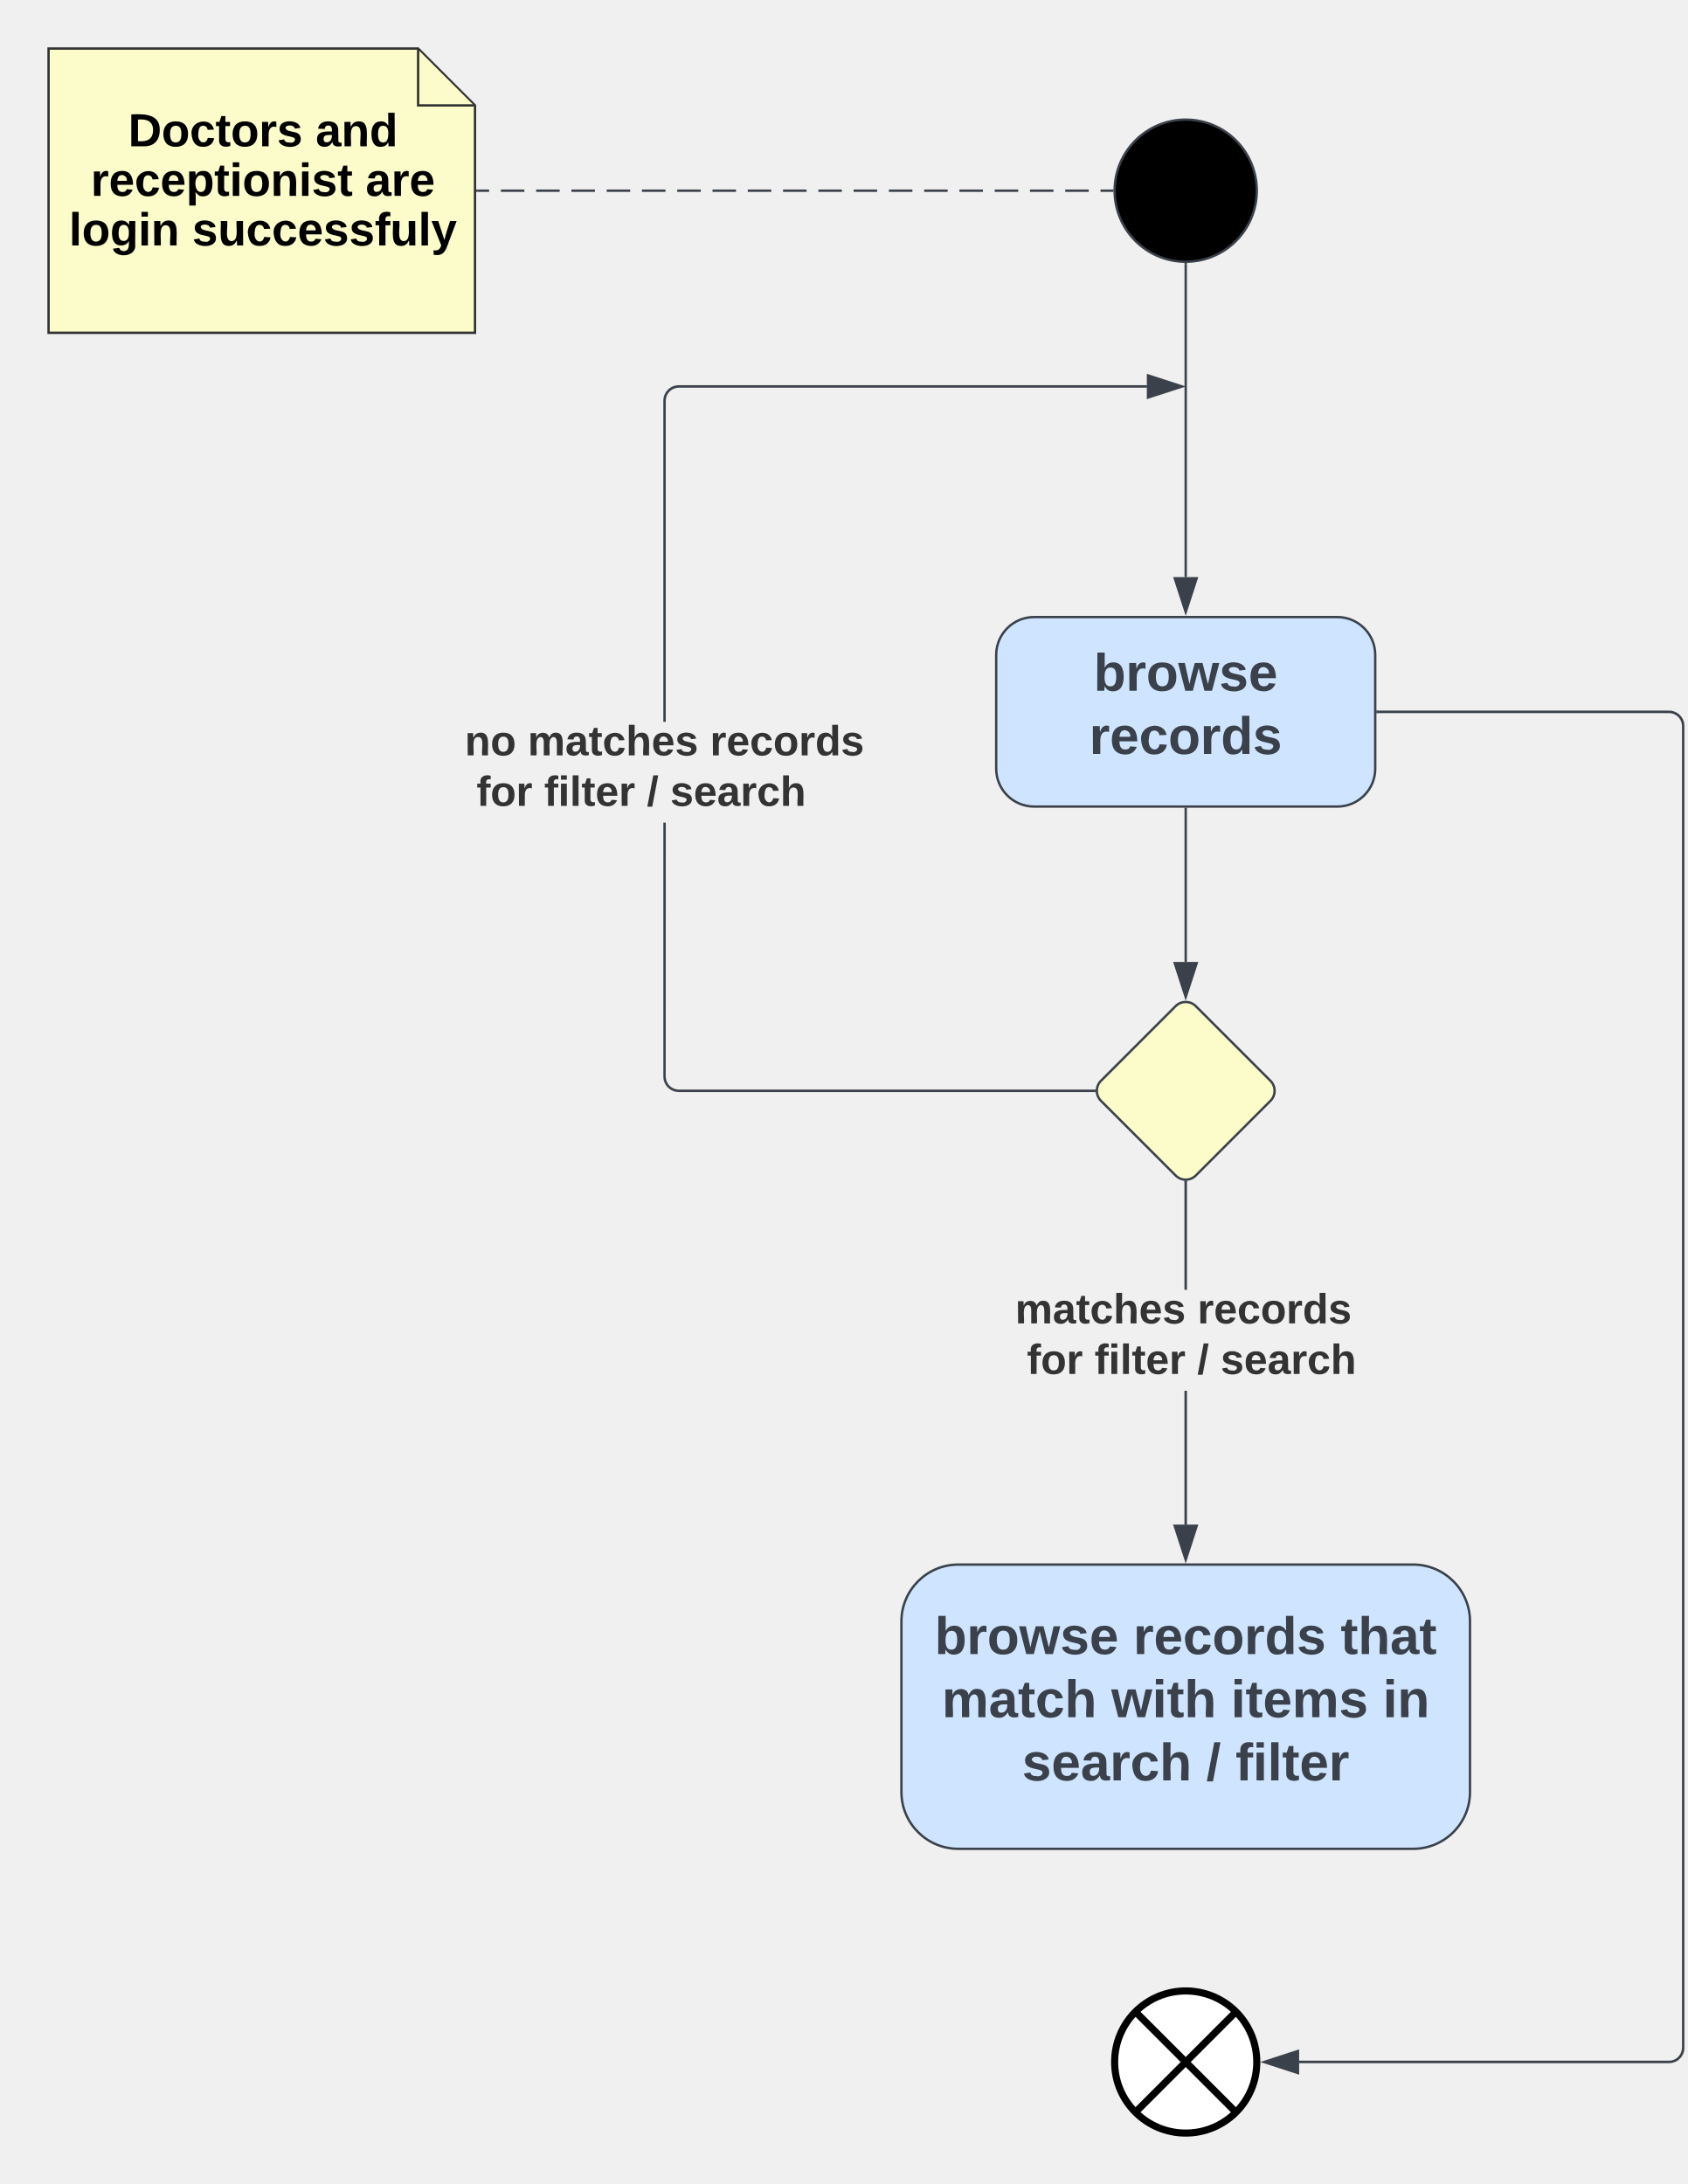
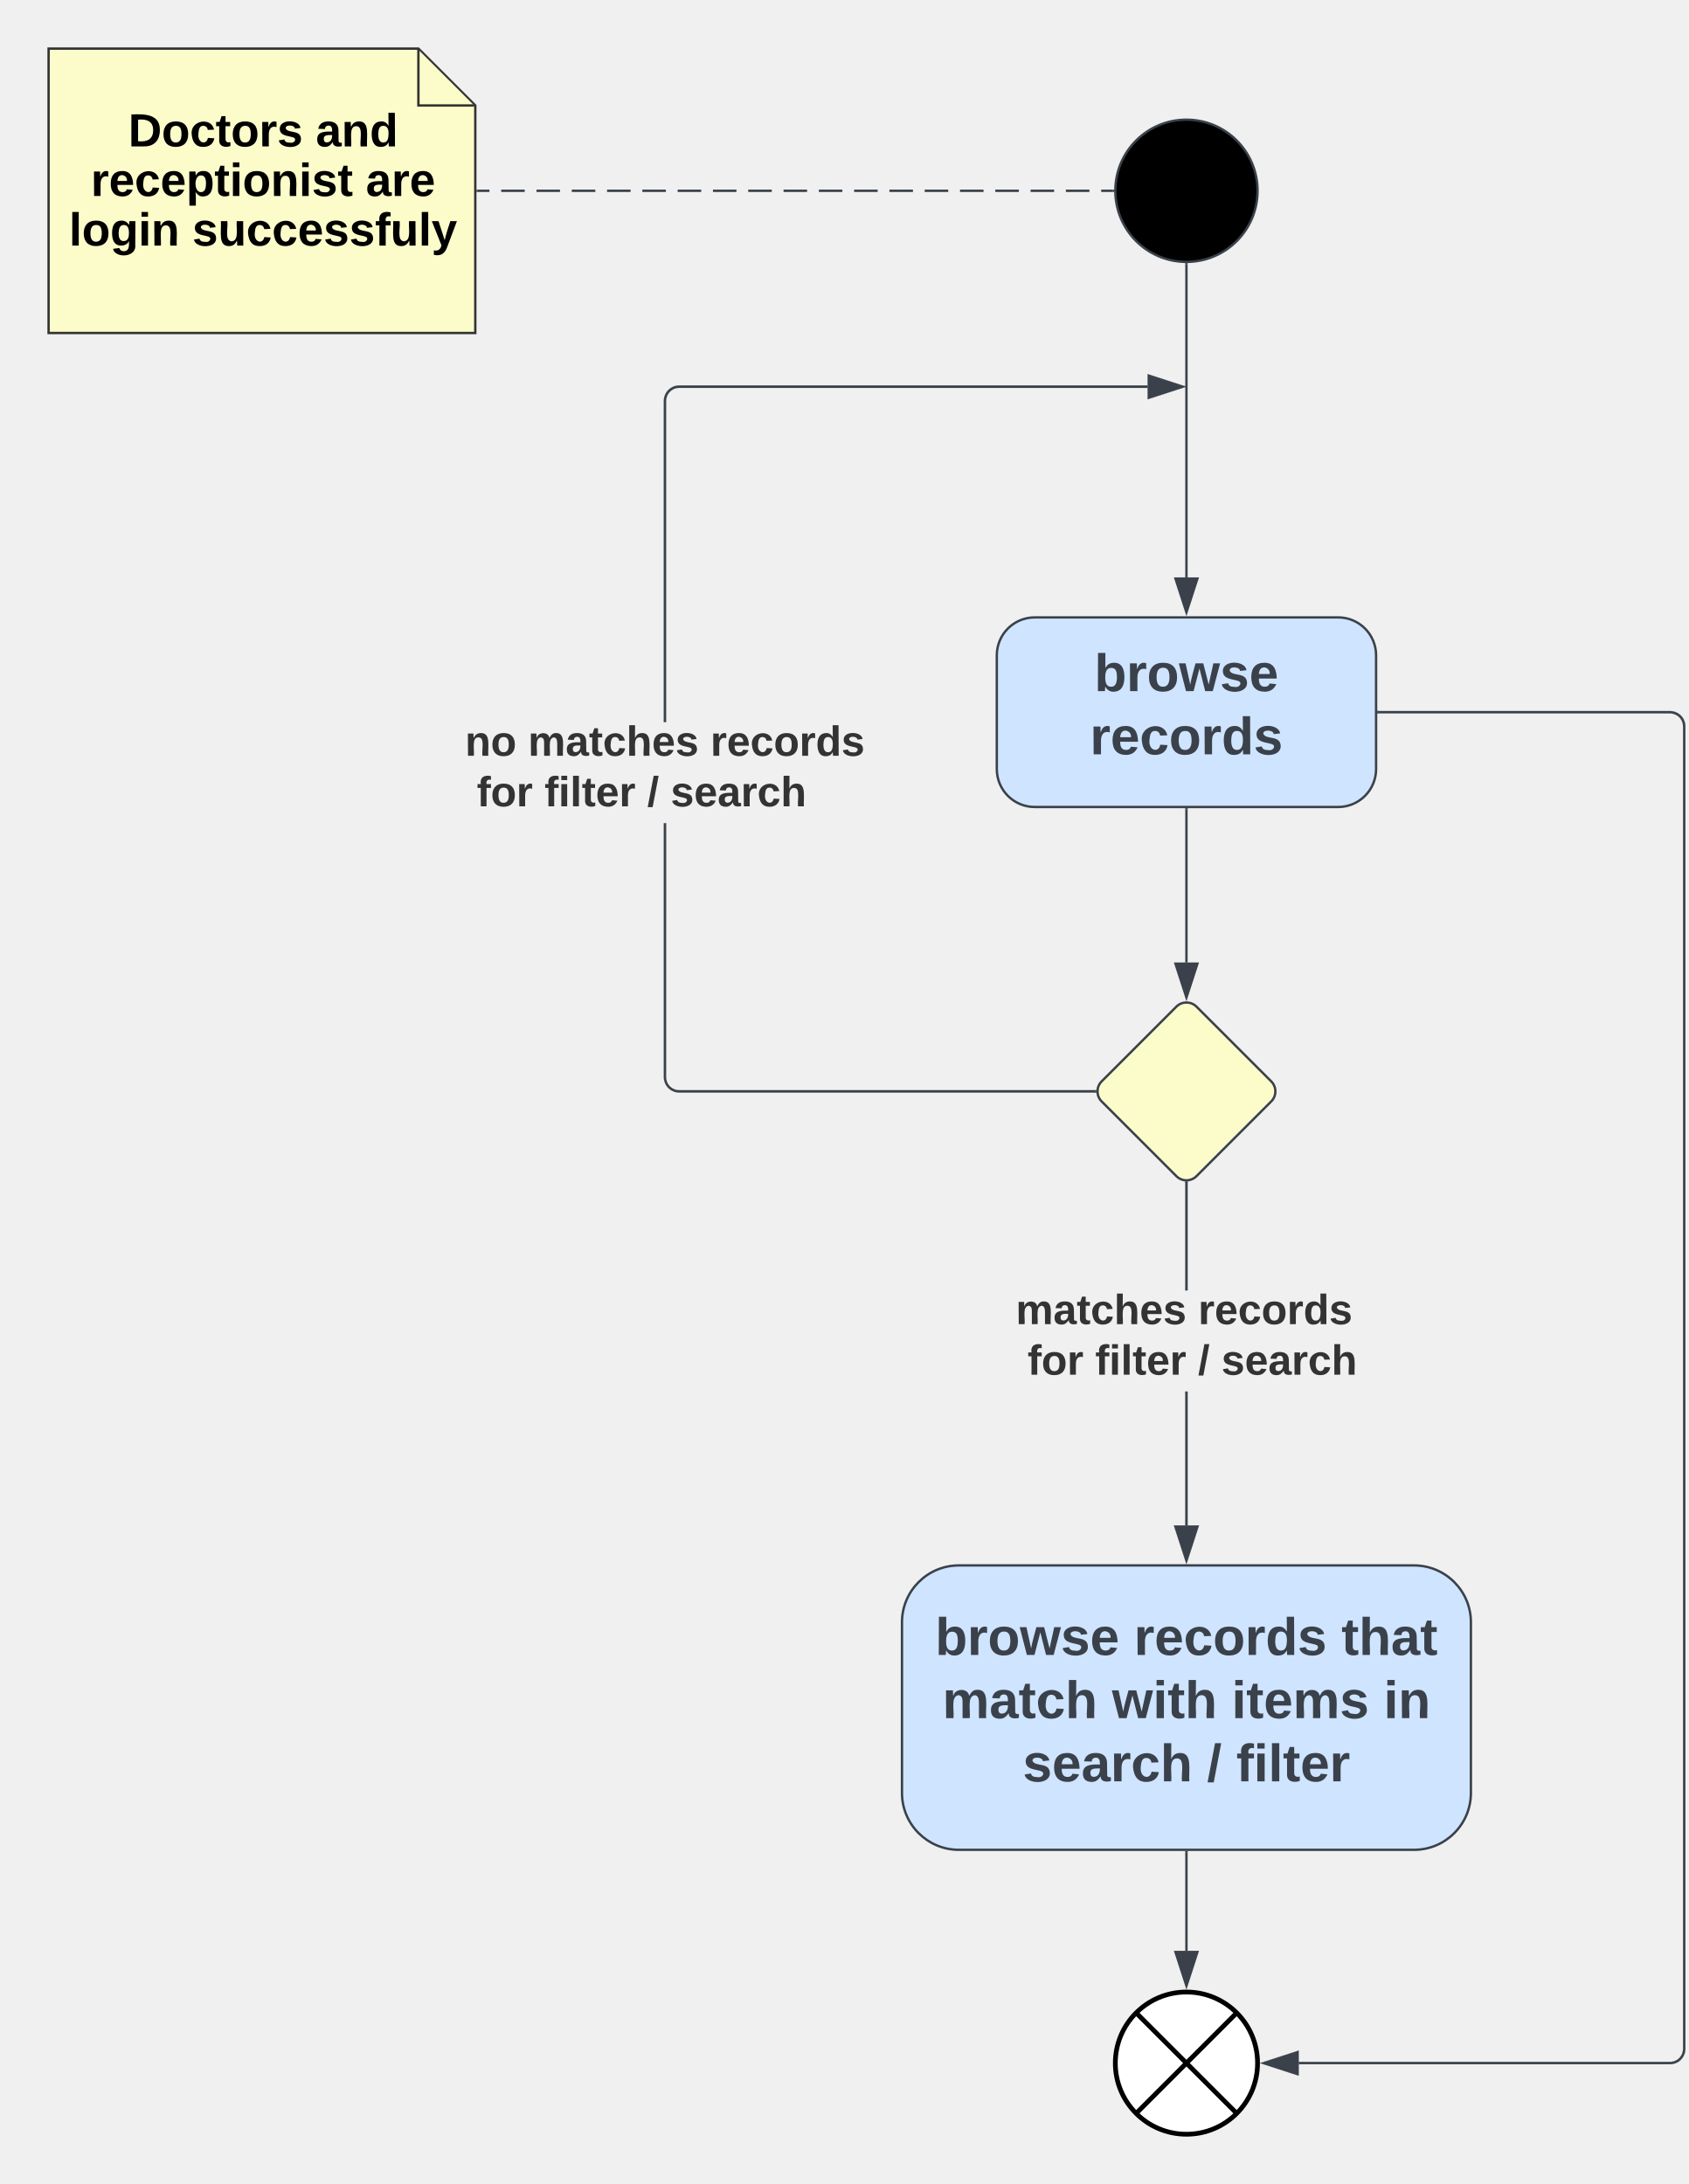
- <svg xmlns="http://www.w3.org/2000/svg" xmlns:ns1="lucid" xmlns:xlink="http://www.w3.org/1999/xlink" width="712.5" height="922">
+ <svg xmlns="http://www.w3.org/2000/svg" xmlns:ns1="lucid" xmlns:xlink="http://www.w3.org/1999/xlink" width="712.5" height="921.5">
  <g transform="translate(-519.5 80.5)" ns1:page-tab-id="0_0">
    <path d="M540-60h156l24 24v96H540z" stroke="#333" fill="#fcfcca" />
    <path d="M696-59.52V-36h23.52" stroke="#333" fill="#fcfcca" />
    <use xlink:href="#a" transform="matrix(1,0,0,1,545,-55) translate(28.6258 36.26948)" />
    <use xlink:href="#b" transform="matrix(1,0,0,1,545,-55) translate(107.7173 36.26948)" />
    <use xlink:href="#c" transform="matrix(1,0,0,1,545,-55) translate(12.84551 57.19388)" />
    <use xlink:href="#d" transform="matrix(1,0,0,1,545,-55) translate(128.8211 57.19388)" />
    <use xlink:href="#e" transform="matrix(1,0,0,1,545,-55) translate(3.638086 78.11828)" />
    <use xlink:href="#f" transform="matrix(1,0,0,1,545,-55) translate(55.62339 78.11828)" />
    <path d="M1050 0c0 16.57-13.43 30-30 30s-30-13.43-30-30 13.43-30 30-30 30 13.43 30 30z" stroke="#3a414a" />
    <path d="M721 0h4.96m4.97 0h9.92m4.97 0h9.92m4.96 0h9.93m4.96 0h9.92m4.96 0h9.93m4.97 0h9.93m4.96 0h9.92m4.97 0h9.92m4.97 0h9.92m4.97 0h9.92m4.97 0h9.92m4.96 0h9.93m4.96 0h9.92m4.96 0h9.93m4.97 0h9.93m4.96 0h9.92m4.97 0h9.92m4.97 0H989" stroke="#3a414a" fill="none" />
    <path d="M721 .5h-.5v-1h.5zM989.5 0l.02.5H989v-1h.54z" stroke="#3a414a" stroke-width=".05" fill="#3a414a" />
    <path d="M956 180c-8.84 0-16 7.16-16 16v48c0 8.84 7.16 16 16 16h128c8.84 0 16-7.16 16-16v-48c0-8.84-7.16-16-16-16z" stroke="#3a414a" fill="#cfe4ff" />
    <use xlink:href="#g" transform="matrix(1,0,0,1,948,188) translate(33.17284 23.11111)" />
    <use xlink:href="#h" transform="matrix(1,0,0,1,948,188) translate(31.32099 49.77778)" />
-     <path d="M1050 790c0 16.57-13.43 30-30 30s-30-13.43-30-30 13.43-30 30-30 30 13.43 30 30z" stroke="#000" stroke-width="3" fill="#fff" />
-     <path d="M998.78 768.78l42.44 42.44m0-42.44l-42.44 42.44" stroke="#000" stroke-width="3" fill="none" />
+     <path d="M1050 790c0 16.57-13.43 30-30 30s-30-13.43-30-30 13.43-30 30-30 30 13.43 30 30z" stroke="#000" stroke-width="2" fill="#fff" />
+     <path d="M998.78 768.78l42.44 42.44m0-42.44l-42.44 42.44" stroke="#000" stroke-width="2" fill="none" />
    <path d="M1020 261v64.6" stroke="#3a414a" fill="none" />
    <path d="M1020.5 261h-1v-.5h1z" stroke="#3a414a" stroke-width=".05" fill="#3a414a" />
    <path d="M1020 340.37l-4.63-14.27h9.26z" stroke="#3a414a" fill="#3a414a" />
    <path d="M1015.76 344.24a6 6 0 0 1 8.48 0l31.52 31.52a6 6 0 0 1 0 8.48l-31.52 31.52a6 6 0 0 1-8.48 0l-31.52-31.52a6 6 0 0 1 0-8.48z" stroke="#3a414a" fill="#fcfcca" />
    <path d="M1020.5 563.12h-1v-56.48h1zm0-99.15h-1v-45.45h1z" stroke="#3a414a" stroke-width=".05" fill="#3a414a" />
    <path d="M1020 418.02l.5-.04v.55h-1v-.55z" fill="#3a414a" />
    <path d="M1020 418l.52-.05v.6h-1.04v-.6zm-.48.5h.96v-.5l-.48.04-.48-.04z" stroke="#3a414a" stroke-width=".05" fill="#3a414a" />
    <path d="M1020 577.88l-4.63-14.26h9.26z" fill="#3a414a" />
    <path d="M1020 579.5l-5.32-16.38h10.64zm-3.95-15.38l3.95 12.14 3.95-12.14z" stroke="#3a414a" stroke-width=".05" fill="#3a414a" />
    <use xlink:href="#i" transform="matrix(1,0,0,1,948.0247,463.9713) translate(0 14.22222)" />
    <use xlink:href="#j" transform="matrix(1,0,0,1,948.0247,463.9713) translate(76.93827 14.22222)" />
    <use xlink:href="#k" transform="matrix(1,0,0,1,948.0247,463.9713) translate(0 35.55556)" />
    <use xlink:href="#l" transform="matrix(1,0,0,1,948.0247,463.9713) translate(4.938272 35.55556)" />
    <use xlink:href="#m" transform="matrix(1,0,0,1,948.0247,463.9713) translate(33.48148 35.55556)" />
    <use xlink:href="#n" transform="matrix(1,0,0,1,948.0247,463.9713) translate(76.83951 35.55556)" />
    <use xlink:href="#o" transform="matrix(1,0,0,1,948.0247,463.9713) translate(86.71605 35.55556)" />
    <path d="M800.5 373.98l.07.88.2.84.33.8.45.73.56.66.67.55.73.45.8.33.84.2.88.07h175.46v1h-175.5l-1-.08-1-.24-.93-.4-.87-.52-.78-.66-.66-.78-.53-.87-.38-.94-.24-.98-.08-1v-107.2h1zm203.12-290.83h-197.6l-.88.07-.84.2-.8.34-.73.45-.66.57-.55.65-.45.74-.33.8-.2.84-.07.87v135.5h-1V88.63l.08-1 .24-1 .4-.94.52-.87.66-.77.78-.67.87-.54.94-.4.98-.23 1-.08h197.64z" stroke="#3a414a" stroke-width=".05" fill="#3a414a" />
    <path d="M981.98 380l.04.5h-.55v-1h.55z" fill="#3a414a" />
    <path d="M982 380l.05.52h-.6v-1.04h.6zm-.5-.48v.96h.5l-.04-.48.04-.48z" stroke="#3a414a" stroke-width=".05" fill="#3a414a" />
    <path d="M1018.38 82.66l-14.26 4.63V78z" fill="#3a414a" />
    <path d="M1020 82.66l-16.38 5.32V77.33zm-15.38 3.94l12.14-3.94-12.14-3.95z" stroke="#3a414a" stroke-width=".05" fill="#3a414a" />
-     <g>
-       <use xlink:href="#p" transform="matrix(1,0,0,1,715.7037,224.1551) translate(0 14.22222)" />
-       <use xlink:href="#q" transform="matrix(1,0,0,1,715.7037,224.1551) translate(26.5679 14.22222)" />
-       <use xlink:href="#r" transform="matrix(1,0,0,1,715.7037,224.1551) translate(103.5062 14.22222)" />
-       <use xlink:href="#k" transform="matrix(1,0,0,1,715.7037,224.1551) translate(0 35.55556)" />
-       <use xlink:href="#l" transform="matrix(1,0,0,1,715.7037,224.1551) translate(4.938272 35.55556)" />
-       <use xlink:href="#m" transform="matrix(1,0,0,1,715.7037,224.1551) translate(33.48148 35.55556)" />
-       <use xlink:href="#n" transform="matrix(1,0,0,1,715.7037,224.1551) translate(76.83951 35.55556)" />
-       <use xlink:href="#o" transform="matrix(1,0,0,1,715.7037,224.1551) translate(86.71605 35.55556)" />
-     </g>
+     <use xlink:href="#p" transform="matrix(1,0,0,1,715.7037,224.1551) translate(0 14.22222)" />
+     <use xlink:href="#q" transform="matrix(1,0,0,1,715.7037,224.1551) translate(26.5679 14.22222)" />
+     <use xlink:href="#r" transform="matrix(1,0,0,1,715.7037,224.1551) translate(103.5062 14.22222)" />
+     <use xlink:href="#k" transform="matrix(1,0,0,1,715.7037,224.1551) translate(0 35.55556)" />
+     <use xlink:href="#l" transform="matrix(1,0,0,1,715.7037,224.1551) translate(4.938272 35.55556)" />
+     <use xlink:href="#m" transform="matrix(1,0,0,1,715.7037,224.1551) translate(33.48148 35.55556)" />
+     <use xlink:href="#n" transform="matrix(1,0,0,1,715.7037,224.1551) translate(76.83951 35.55556)" />
+     <use xlink:href="#o" transform="matrix(1,0,0,1,715.7037,224.1551) translate(86.71605 35.55556)" />
    <path d="M1020 31v132.12" stroke="#3a414a" fill="none" />
    <path d="M1020 30.5l.5-.02V31h-1v-.54z" stroke="#3a414a" stroke-width=".05" fill="#3a414a" />
    <path d="M1020 177.88l-4.63-14.26h9.26z" stroke="#3a414a" fill="#3a414a" />
-     <path d="M1225.02 219.58l1 .24.93.4.87.52.78.66.66.78.53.87.38.94.24.98.08 1v558.04l-.08 1-.24 1-.4.93-.52.87-.66.78-.78.66-.87.53-.94.38-.98.24-1 .08H1067.9l-.02-1h156.1l.88-.07.84-.2.8-.33.73-.45.66-.56.55-.67.45-.73.33-.8.2-.84.07-.88V226.02l-.07-.88-.2-.84-.33-.8-.45-.73-.56-.66-.67-.55-.73-.45-.8-.33-.84-.2-.88-.07H1101v-1h123.02z" stroke="#3a414a" stroke-width=".05" fill="#3a414a" />
+     <path d="M1225.02 219.58l1 .24.93.4.87.52.78.66.66.78.53.87.38.94.24.98.08 1v558.04l-.08 1-.24 1-.4.93-.52.87-.66.78-.78.66-.87.53-.94.38-.98.24-1 .08H1067.4l-.02-1h156.6l.88-.07.84-.2.8-.33.73-.45.66-.56.55-.67.45-.73.33-.8.2-.84.07-.88V226.02l-.07-.88-.2-.84-.33-.8-.45-.73-.56-.66-.67-.55-.73-.45-.8-.33-.84-.2-.88-.07H1101v-1h123.02z" stroke="#3a414a" stroke-width=".05" fill="#3a414a" />
    <path d="M1101 220.5h-.5v-1h.5z" fill="#3a414a" />
    <path d="M1101.04 220.53h-.57v-1.06h.57zm-.5-1v.94h.45v-.94z" stroke="#3a414a" stroke-width=".05" fill="#3a414a" />
-     <path d="M1067.38 794.63l-14.26-4.63 14.27-4.63z" fill="#3a414a" />
-     <path d="M1067.88 795.32L1051.5 790l16.38-5.32zm-13.14-5.32l12.14 3.95v-7.9z" stroke="#3a414a" stroke-width=".05" fill="#3a414a" />
+     <path d="M1066.88 794.63l-14.26-4.63 14.26-4.63z" fill="#3a414a" />
+     <path d="M1067.38 795.32L1051 790l16.38-5.32zm-13.14-5.32l12.14 3.95v-7.9z" stroke="#3a414a" stroke-width=".05" fill="#3a414a" />
    <path d="M924 580c-13.25 0-24 10.75-24 24v72c0 13.25 10.75 24 24 24h192c13.26 0 24-10.75 24-24v-72c0-13.25-10.74-24-24-24z" stroke="#3a414a" fill="#cfe4ff" />
    <g>
      <use xlink:href="#s" transform="matrix(1,0,0,1,908,588) translate(6.04321 29.77778)" />
      <use xlink:href="#t" transform="matrix(1,0,0,1,908,588) translate(89.87037 29.77778)" />
      <use xlink:href="#u" transform="matrix(1,0,0,1,908,588) translate(177.4012 29.77778)" />
      <use xlink:href="#v" transform="matrix(1,0,0,1,908,588) translate(9.098765 56.44444)" />
      <use xlink:href="#w" transform="matrix(1,0,0,1,908,588) translate(80.58025 56.44444)" />
      <use xlink:href="#x" transform="matrix(1,0,0,1,908,588) translate(131.0741 56.44444)" />
      <use xlink:href="#y" transform="matrix(1,0,0,1,908,588) translate(195.2099 56.44444)" />
      <use xlink:href="#z" transform="matrix(1,0,0,1,908,588) translate(42.95679 83.11111)" />
      <use xlink:href="#A" transform="matrix(1,0,0,1,908,588) translate(120.6728 83.11111)" />
      <use xlink:href="#B" transform="matrix(1,0,0,1,908,588) translate(133.0185 83.11111)" />
    </g>
+     <path d="M1020 701v41.62" stroke="#3a414a" fill="none" />
+     <path d="M1020.5 701h-1v-.5h1z" stroke="#3a414a" stroke-width=".05" fill="#3a414a" />
+     <path d="M1020 757.38l-4.63-14.26h9.26z" stroke="#3a414a" fill="#3a414a" />
    <defs>
      <path d="M24-248c120-7 223 5 221 122C244-46 201 0 124 0H24v-248zM76-40c74 7 117-18 117-86 0-67-45-88-117-82v168" id="C" />
      <path d="M110-194c64 0 96 36 96 99 0 64-35 99-97 99-61 0-95-36-95-99 0-62 34-99 96-99zm-1 164c35 0 45-28 45-65 0-40-10-65-43-65-34 0-45 26-45 65 0 36 10 65 43 65" id="D" />
      <path d="M190-63c-7 42-38 67-86 67-59 0-84-38-90-98-12-110 154-137 174-36l-49 2c-2-19-15-32-35-32-30 0-35 28-38 64-6 74 65 87 74 30" id="E" />
      <path d="M115-3C79 11 28 4 28-45v-112H4v-33h27l15-45h31v45h36v33H77v99c-1 23 16 31 38 25v30" id="F" />
      <path d="M135-150c-39-12-60 13-60 57V0H25l-1-190h47c2 13-1 29 3 40 6-28 27-53 61-41v41" id="G" />
      <path d="M137-138c1-29-70-34-71-4 15 46 118 7 119 86 1 83-164 76-172 9l43-7c4 19 20 25 44 25 33 8 57-30 24-41C81-84 22-81 20-136c-2-80 154-74 161-7" id="H" />
      <g id="a">
        <use transform="matrix(0.05432111,0,0,0.05432111,0,0)" xlink:href="#C" />
        <use transform="matrix(0.05432111,0,0,0.05432111,14.06917,0)" xlink:href="#D" />
        <use transform="matrix(0.05432111,0,0,0.05432111,25.96549,0)" xlink:href="#E" />
        <use transform="matrix(0.05432111,0,0,0.05432111,36.82971,0)" xlink:href="#F" />
        <use transform="matrix(0.05432111,0,0,0.05432111,43.29393,0)" xlink:href="#D" />
        <use transform="matrix(0.05432111,0,0,0.05432111,55.19025,0)" xlink:href="#G" />
        <use transform="matrix(0.05432111,0,0,0.05432111,62.7952,0)" xlink:href="#H" />
      </g>
      <path d="M133-34C117-15 103 5 69 4 32 3 11-16 11-54c-1-60 55-63 116-61 1-26-3-47-28-47-18 1-26 9-28 27l-52-2c7-38 36-58 82-57s74 22 75 68l1 82c-1 14 12 18 25 15v27c-30 8-71 5-69-32zm-48 3c29 0 43-24 42-57-32 0-66-3-65 30 0 17 8 27 23 27" id="I" />
      <path d="M135-194c87-1 58 113 63 194h-50c-7-57 23-157-34-157-59 0-34 97-39 157H25l-1-190h47c2 12-1 28 3 38 12-26 28-41 61-42" id="J" />
      <path d="M88-194c31-1 46 15 58 34l-1-101h50l1 261h-48c-2-10 0-23-3-31C134-8 116 4 84 4 32 4 16-41 15-95c0-56 19-97 73-99zm17 164c33 0 40-30 41-66 1-37-9-64-41-64s-38 30-39 65c0 43 13 65 39 65" id="K" />
      <g id="b">
        <use transform="matrix(0.05432111,0,0,0.05432111,0,0)" xlink:href="#I" />
        <use transform="matrix(0.05432111,0,0,0.05432111,10.86422,0)" xlink:href="#J" />
        <use transform="matrix(0.05432111,0,0,0.05432111,22.76055,0)" xlink:href="#K" />
      </g>
      <path d="M185-48c-13 30-37 53-82 52C43 2 14-33 14-96s30-98 90-98c62 0 83 45 84 108H66c0 31 8 55 39 56 18 0 30-7 34-22zm-45-69c5-46-57-63-70-21-2 6-4 13-4 21h74" id="L" />
      <path d="M135-194c53 0 70 44 70 98 0 56-19 98-73 100-31 1-45-17-59-34 3 33 2 69 2 105H25l-1-265h48c2 10 0 23 3 31 11-24 29-35 60-35zM114-30c33 0 39-31 40-66 0-38-9-64-40-64-56 0-55 130 0 130" id="M" />
      <path d="M25-224v-37h50v37H25zM25 0v-190h50V0H25" id="N" />
      <g id="c">
        <use transform="matrix(0.05432111,0,0,0.05432111,0,0)" xlink:href="#G" />
        <use transform="matrix(0.05432111,0,0,0.05432111,7.604956,0)" xlink:href="#L" />
        <use transform="matrix(0.05432111,0,0,0.05432111,18.46918,0)" xlink:href="#E" />
        <use transform="matrix(0.05432111,0,0,0.05432111,29.3334,0)" xlink:href="#L" />
        <use transform="matrix(0.05432111,0,0,0.05432111,40.19762,0)" xlink:href="#M" />
        <use transform="matrix(0.05432111,0,0,0.05432111,52.09395,0)" xlink:href="#F" />
        <use transform="matrix(0.05432111,0,0,0.05432111,58.55816,0)" xlink:href="#N" />
        <use transform="matrix(0.05432111,0,0,0.05432111,63.99027,0)" xlink:href="#D" />
        <use transform="matrix(0.05432111,0,0,0.05432111,75.88659,0)" xlink:href="#J" />
        <use transform="matrix(0.05432111,0,0,0.05432111,87.78292,0)" xlink:href="#N" />
        <use transform="matrix(0.05432111,0,0,0.05432111,93.21503,0)" xlink:href="#H" />
        <use transform="matrix(0.05432111,0,0,0.05432111,104.0792,0)" xlink:href="#F" />
      </g>
      <g id="d">
        <use transform="matrix(0.05432111,0,0,0.05432111,0,0)" xlink:href="#I" />
        <use transform="matrix(0.05432111,0,0,0.05432111,10.86422,0)" xlink:href="#G" />
        <use transform="matrix(0.05432111,0,0,0.05432111,18.46918,0)" xlink:href="#L" />
      </g>
      <path d="M25 0v-261h50V0H25" id="O" />
      <path d="M195-6C206 82 75 100 31 46c-4-6-6-13-8-21l49-6c3 16 16 24 34 25 40 0 42-37 40-79-11 22-30 35-61 35-53 0-70-43-70-97 0-56 18-96 73-97 30 0 46 14 59 34l2-30h47zm-90-29c32 0 41-27 41-63 0-35-9-62-40-62-32 0-39 29-40 63 0 36 9 62 39 62" id="P" />
      <g id="e">
        <use transform="matrix(0.05432111,0,0,0.05432111,0,0)" xlink:href="#O" />
        <use transform="matrix(0.05432111,0,0,0.05432111,5.432111,0)" xlink:href="#D" />
        <use transform="matrix(0.05432111,0,0,0.05432111,17.32843,0)" xlink:href="#P" />
        <use transform="matrix(0.05432111,0,0,0.05432111,29.22476,0)" xlink:href="#N" />
        <use transform="matrix(0.05432111,0,0,0.05432111,34.65687,0)" xlink:href="#J" />
      </g>
      <path d="M85 4C-2 5 27-109 22-190h50c7 57-23 150 33 157 60-5 35-97 40-157h50l1 190h-47c-2-12 1-28-3-38-12 25-28 42-61 42" id="Q" />
      <path d="M121-226c-27-7-43 5-38 36h38v33H83V0H34v-157H6v-33h28c-9-59 32-81 87-68v32" id="R" />
      <path d="M123 10C108 53 80 86 19 72V37c35 8 53-11 59-39L3-190h52l48 148c12-52 28-100 44-148h51" id="S" />
      <g id="f">
        <use transform="matrix(0.05432111,0,0,0.05432111,0,0)" xlink:href="#H" />
        <use transform="matrix(0.05432111,0,0,0.05432111,10.86422,0)" xlink:href="#Q" />
        <use transform="matrix(0.05432111,0,0,0.05432111,22.76055,0)" xlink:href="#E" />
        <use transform="matrix(0.05432111,0,0,0.05432111,33.62477,0)" xlink:href="#E" />
        <use transform="matrix(0.05432111,0,0,0.05432111,44.48899,0)" xlink:href="#L" />
        <use transform="matrix(0.05432111,0,0,0.05432111,55.35321,0)" xlink:href="#H" />
        <use transform="matrix(0.05432111,0,0,0.05432111,66.21743,0)" xlink:href="#H" />
        <use transform="matrix(0.05432111,0,0,0.05432111,77.08166,0)" xlink:href="#R" />
        <use transform="matrix(0.05432111,0,0,0.05432111,83.54587,0)" xlink:href="#Q" />
        <use transform="matrix(0.05432111,0,0,0.05432111,95.44219,0)" xlink:href="#O" />
        <use transform="matrix(0.05432111,0,0,0.05432111,100.8743,0)" xlink:href="#S" />
      </g>
      <path fill="#3a414a" d="M135-194c52 0 70 43 70 98 0 56-19 99-73 100-30 1-46-15-58-35L72 0H24l1-261h50v104c11-23 29-37 60-37zM114-30c31 0 40-27 40-66 0-37-7-63-39-63s-41 28-41 65c0 36 8 64 40 64" id="T" />
      <path fill="#3a414a" d="M135-150c-39-12-60 13-60 57V0H25l-1-190h47c2 13-1 29 3 40 6-28 27-53 61-41v41" id="U" />
      <path fill="#3a414a" d="M110-194c64 0 96 36 96 99 0 64-35 99-97 99-61 0-95-36-95-99 0-62 34-99 96-99zm-1 164c35 0 45-28 45-65 0-40-10-65-43-65-34 0-45 26-45 65 0 36 10 65 43 65" id="V" />
      <path fill="#3a414a" d="M231 0h-52l-39-155L100 0H48L-1-190h46L77-45c9-52 24-97 36-145h53l37 145 32-145h46" id="W" />
      <path fill="#3a414a" d="M137-138c1-29-70-34-71-4 15 46 118 7 119 86 1 83-164 76-172 9l43-7c4 19 20 25 44 25 33 8 57-30 24-41C81-84 22-81 20-136c-2-80 154-74 161-7" id="X" />
      <path fill="#3a414a" d="M185-48c-13 30-37 53-82 52C43 2 14-33 14-96s30-98 90-98c62 0 83 45 84 108H66c0 31 8 55 39 56 18 0 30-7 34-22zm-45-69c5-46-57-63-70-21-2 6-4 13-4 21h74" id="Y" />
      <g id="g">
        <use transform="matrix(0.0617284,0,0,0.0617284,0,0)" xlink:href="#T" />
        <use transform="matrix(0.0617284,0,0,0.0617284,13.51852,0)" xlink:href="#U" />
        <use transform="matrix(0.0617284,0,0,0.0617284,22.16049,0)" xlink:href="#V" />
        <use transform="matrix(0.0617284,0,0,0.0617284,35.67901,0)" xlink:href="#W" />
        <use transform="matrix(0.0617284,0,0,0.0617284,52.96296,0)" xlink:href="#X" />
        <use transform="matrix(0.0617284,0,0,0.0617284,65.30864,0)" xlink:href="#Y" />
      </g>
      <path fill="#3a414a" d="M190-63c-7 42-38 67-86 67-59 0-84-38-90-98-12-110 154-137 174-36l-49 2c-2-19-15-32-35-32-30 0-35 28-38 64-6 74 65 87 74 30" id="Z" />
      <path fill="#3a414a" d="M88-194c31-1 46 15 58 34l-1-101h50l1 261h-48c-2-10 0-23-3-31C134-8 116 4 84 4 32 4 16-41 15-95c0-56 19-97 73-99zm17 164c33 0 40-30 41-66 1-37-9-64-41-64s-38 30-39 65c0 43 13 65 39 65" id="aa" />
      <g id="h">
        <use transform="matrix(0.0617284,0,0,0.0617284,0,0)" xlink:href="#U" />
        <use transform="matrix(0.0617284,0,0,0.0617284,8.641975,0)" xlink:href="#Y" />
        <use transform="matrix(0.0617284,0,0,0.0617284,20.98765,0)" xlink:href="#Z" />
        <use transform="matrix(0.0617284,0,0,0.0617284,33.33333,0)" xlink:href="#V" />
        <use transform="matrix(0.0617284,0,0,0.0617284,46.85185,0)" xlink:href="#U" />
        <use transform="matrix(0.0617284,0,0,0.0617284,55.49383,0)" xlink:href="#aa" />
        <use transform="matrix(0.0617284,0,0,0.0617284,69.01235,0)" xlink:href="#X" />
      </g>
      <path fill="#333" d="M220-157c-53 9-28 100-34 157h-49v-107c1-27-5-49-29-50C55-147 81-57 75 0H25l-1-190h47c2 12-1 28 3 38 10-53 101-56 108 0 13-22 24-43 59-42 82 1 51 116 57 194h-49v-107c-1-25-5-48-29-50" id="ab" />
      <path fill="#333" d="M133-34C117-15 103 5 69 4 32 3 11-16 11-54c-1-60 55-63 116-61 1-26-3-47-28-47-18 1-26 9-28 27l-52-2c7-38 36-58 82-57s74 22 75 68l1 82c-1 14 12 18 25 15v27c-30 8-71 5-69-32zm-48 3c29 0 43-24 42-57-32 0-66-3-65 30 0 17 8 27 23 27" id="ac" />
      <path fill="#333" d="M115-3C79 11 28 4 28-45v-112H4v-33h27l15-45h31v45h36v33H77v99c-1 23 16 31 38 25v30" id="ad" />
      <path fill="#333" d="M190-63c-7 42-38 67-86 67-59 0-84-38-90-98-12-110 154-137 174-36l-49 2c-2-19-15-32-35-32-30 0-35 28-38 64-6 74 65 87 74 30" id="ae" />
      <path fill="#333" d="M114-157C55-157 80-60 75 0H25v-261h50l-1 109c12-26 28-41 61-42 86-1 58 113 63 194h-50c-7-57 23-157-34-157" id="af" />
      <path fill="#333" d="M185-48c-13 30-37 53-82 52C43 2 14-33 14-96s30-98 90-98c62 0 83 45 84 108H66c0 31 8 55 39 56 18 0 30-7 34-22zm-45-69c5-46-57-63-70-21-2 6-4 13-4 21h74" id="ag" />
      <path fill="#333" d="M137-138c1-29-70-34-71-4 15 46 118 7 119 86 1 83-164 76-172 9l43-7c4 19 20 25 44 25 33 8 57-30 24-41C81-84 22-81 20-136c-2-80 154-74 161-7" id="ah" />
      <g id="i">
        <use transform="matrix(0.04938272,0,0,0.04938272,0,0)" xlink:href="#ab" />
        <use transform="matrix(0.04938272,0,0,0.04938272,15.80247,0)" xlink:href="#ac" />
        <use transform="matrix(0.04938272,0,0,0.04938272,25.67901,0)" xlink:href="#ad" />
        <use transform="matrix(0.04938272,0,0,0.04938272,31.55556,0)" xlink:href="#ae" />
        <use transform="matrix(0.04938272,0,0,0.04938272,41.4321,0)" xlink:href="#af" />
        <use transform="matrix(0.04938272,0,0,0.04938272,52.24691,0)" xlink:href="#ag" />
        <use transform="matrix(0.04938272,0,0,0.04938272,62.12346,0)" xlink:href="#ah" />
      </g>
      <path fill="#333" d="M135-150c-39-12-60 13-60 57V0H25l-1-190h47c2 13-1 29 3 40 6-28 27-53 61-41v41" id="ai" />
      <path fill="#333" d="M110-194c64 0 96 36 96 99 0 64-35 99-97 99-61 0-95-36-95-99 0-62 34-99 96-99zm-1 164c35 0 45-28 45-65 0-40-10-65-43-65-34 0-45 26-45 65 0 36 10 65 43 65" id="aj" />
      <path fill="#333" d="M88-194c31-1 46 15 58 34l-1-101h50l1 261h-48c-2-10 0-23-3-31C134-8 116 4 84 4 32 4 16-41 15-95c0-56 19-97 73-99zm17 164c33 0 40-30 41-66 1-37-9-64-41-64s-38 30-39 65c0 43 13 65 39 65" id="ak" />
      <g id="j">
        <use transform="matrix(0.04938272,0,0,0.04938272,0,0)" xlink:href="#ai" />
        <use transform="matrix(0.04938272,0,0,0.04938272,6.91358,0)" xlink:href="#ag" />
        <use transform="matrix(0.04938272,0,0,0.04938272,16.79012,0)" xlink:href="#ae" />
        <use transform="matrix(0.04938272,0,0,0.04938272,26.66667,0)" xlink:href="#aj" />
        <use transform="matrix(0.04938272,0,0,0.04938272,37.48148,0)" xlink:href="#ai" />
        <use transform="matrix(0.04938272,0,0,0.04938272,44.39506,0)" xlink:href="#ak" />
        <use transform="matrix(0.04938272,0,0,0.04938272,55.20988,0)" xlink:href="#ah" />
      </g>
      <path fill="#333" d="M121-226c-27-7-43 5-38 36h38v33H83V0H34v-157H6v-33h28c-9-59 32-81 87-68v32" id="al" />
      <g id="l">
        <use transform="matrix(0.04938272,0,0,0.04938272,0,0)" xlink:href="#al" />
        <use transform="matrix(0.04938272,0,0,0.04938272,5.876543,0)" xlink:href="#aj" />
        <use transform="matrix(0.04938272,0,0,0.04938272,16.69136,0)" xlink:href="#ai" />
      </g>
      <path fill="#333" d="M25-224v-37h50v37H25zM25 0v-190h50V0H25" id="am" />
      <path fill="#333" d="M25 0v-261h50V0H25" id="an" />
      <g id="m">
        <use transform="matrix(0.04938272,0,0,0.04938272,0,0)" xlink:href="#al" />
        <use transform="matrix(0.04938272,0,0,0.04938272,5.876543,0)" xlink:href="#am" />
        <use transform="matrix(0.04938272,0,0,0.04938272,10.81481,0)" xlink:href="#an" />
        <use transform="matrix(0.04938272,0,0,0.04938272,15.75309,0)" xlink:href="#ad" />
        <use transform="matrix(0.04938272,0,0,0.04938272,21.62963,0)" xlink:href="#ag" />
        <use transform="matrix(0.04938272,0,0,0.04938272,31.50617,0)" xlink:href="#ai" />
      </g>
      <path fill="#333" d="M4 7l51-268h42L46 7H4" id="ao" />
      <use transform="matrix(0.04938272,0,0,0.04938272,0,0)" xlink:href="#ao" id="n" />
      <g id="o">
        <use transform="matrix(0.04938272,0,0,0.04938272,0,0)" xlink:href="#ah" />
        <use transform="matrix(0.04938272,0,0,0.04938272,9.876543,0)" xlink:href="#ag" />
        <use transform="matrix(0.04938272,0,0,0.04938272,19.75309,0)" xlink:href="#ac" />
        <use transform="matrix(0.04938272,0,0,0.04938272,29.62963,0)" xlink:href="#ai" />
        <use transform="matrix(0.04938272,0,0,0.04938272,36.54321,0)" xlink:href="#ae" />
        <use transform="matrix(0.04938272,0,0,0.04938272,46.41975,0)" xlink:href="#af" />
      </g>
      <path fill="#333" d="M135-194c87-1 58 113 63 194h-50c-7-57 23-157-34-157-59 0-34 97-39 157H25l-1-190h47c2 12-1 28 3 38 12-26 28-41 61-42" id="ap" />
      <g id="p">
        <use transform="matrix(0.04938272,0,0,0.04938272,0,0)" xlink:href="#ap" />
        <use transform="matrix(0.04938272,0,0,0.04938272,10.81481,0)" xlink:href="#aj" />
      </g>
      <g id="q">
        <use transform="matrix(0.04938272,0,0,0.04938272,0,0)" xlink:href="#ab" />
        <use transform="matrix(0.04938272,0,0,0.04938272,15.80247,0)" xlink:href="#ac" />
        <use transform="matrix(0.04938272,0,0,0.04938272,25.67901,0)" xlink:href="#ad" />
        <use transform="matrix(0.04938272,0,0,0.04938272,31.55556,0)" xlink:href="#ae" />
        <use transform="matrix(0.04938272,0,0,0.04938272,41.4321,0)" xlink:href="#af" />
        <use transform="matrix(0.04938272,0,0,0.04938272,52.24691,0)" xlink:href="#ag" />
        <use transform="matrix(0.04938272,0,0,0.04938272,62.12346,0)" xlink:href="#ah" />
      </g>
      <g id="r">
        <use transform="matrix(0.04938272,0,0,0.04938272,0,0)" xlink:href="#ai" />
        <use transform="matrix(0.04938272,0,0,0.04938272,6.91358,0)" xlink:href="#ag" />
        <use transform="matrix(0.04938272,0,0,0.04938272,16.79012,0)" xlink:href="#ae" />
        <use transform="matrix(0.04938272,0,0,0.04938272,26.66667,0)" xlink:href="#aj" />
        <use transform="matrix(0.04938272,0,0,0.04938272,37.48148,0)" xlink:href="#ai" />
        <use transform="matrix(0.04938272,0,0,0.04938272,44.39506,0)" xlink:href="#ak" />
        <use transform="matrix(0.04938272,0,0,0.04938272,55.20988,0)" xlink:href="#ah" />
      </g>
      <g id="s">
        <use transform="matrix(0.0617284,0,0,0.0617284,0,0)" xlink:href="#T" />
        <use transform="matrix(0.0617284,0,0,0.0617284,13.51852,0)" xlink:href="#U" />
        <use transform="matrix(0.0617284,0,0,0.0617284,22.16049,0)" xlink:href="#V" />
        <use transform="matrix(0.0617284,0,0,0.0617284,35.67901,0)" xlink:href="#W" />
        <use transform="matrix(0.0617284,0,0,0.0617284,52.96296,0)" xlink:href="#X" />
        <use transform="matrix(0.0617284,0,0,0.0617284,65.30864,0)" xlink:href="#Y" />
      </g>
      <g id="t">
        <use transform="matrix(0.0617284,0,0,0.0617284,0,0)" xlink:href="#U" />
        <use transform="matrix(0.0617284,0,0,0.0617284,8.641975,0)" xlink:href="#Y" />
        <use transform="matrix(0.0617284,0,0,0.0617284,20.98765,0)" xlink:href="#Z" />
        <use transform="matrix(0.0617284,0,0,0.0617284,33.33333,0)" xlink:href="#V" />
        <use transform="matrix(0.0617284,0,0,0.0617284,46.85185,0)" xlink:href="#U" />
        <use transform="matrix(0.0617284,0,0,0.0617284,55.49383,0)" xlink:href="#aa" />
        <use transform="matrix(0.0617284,0,0,0.0617284,69.01235,0)" xlink:href="#X" />
      </g>
      <path fill="#3a414a" d="M115-3C79 11 28 4 28-45v-112H4v-33h27l15-45h31v45h36v33H77v99c-1 23 16 31 38 25v30" id="aq" />
      <path fill="#3a414a" d="M114-157C55-157 80-60 75 0H25v-261h50l-1 109c12-26 28-41 61-42 86-1 58 113 63 194h-50c-7-57 23-157-34-157" id="ar" />
      <path fill="#3a414a" d="M133-34C117-15 103 5 69 4 32 3 11-16 11-54c-1-60 55-63 116-61 1-26-3-47-28-47-18 1-26 9-28 27l-52-2c7-38 36-58 82-57s74 22 75 68l1 82c-1 14 12 18 25 15v27c-30 8-71 5-69-32zm-48 3c29 0 43-24 42-57-32 0-66-3-65 30 0 17 8 27 23 27" id="as" />
      <g id="u">
        <use transform="matrix(0.0617284,0,0,0.0617284,0,0)" xlink:href="#aq" />
        <use transform="matrix(0.0617284,0,0,0.0617284,7.345679,0)" xlink:href="#ar" />
        <use transform="matrix(0.0617284,0,0,0.0617284,20.8642,0)" xlink:href="#as" />
        <use transform="matrix(0.0617284,0,0,0.0617284,33.20988,0)" xlink:href="#aq" />
      </g>
      <path fill="#3a414a" d="M220-157c-53 9-28 100-34 157h-49v-107c1-27-5-49-29-50C55-147 81-57 75 0H25l-1-190h47c2 12-1 28 3 38 10-53 101-56 108 0 13-22 24-43 59-42 82 1 51 116 57 194h-49v-107c-1-25-5-48-29-50" id="at" />
      <g id="v">
        <use transform="matrix(0.0617284,0,0,0.0617284,0,0)" xlink:href="#at" />
        <use transform="matrix(0.0617284,0,0,0.0617284,19.75309,0)" xlink:href="#as" />
        <use transform="matrix(0.0617284,0,0,0.0617284,32.09877,0)" xlink:href="#aq" />
        <use transform="matrix(0.0617284,0,0,0.0617284,39.44444,0)" xlink:href="#Z" />
        <use transform="matrix(0.0617284,0,0,0.0617284,51.79012,0)" xlink:href="#ar" />
      </g>
      <path fill="#3a414a" d="M25-224v-37h50v37H25zM25 0v-190h50V0H25" id="au" />
      <g id="w">
        <use transform="matrix(0.0617284,0,0,0.0617284,0,0)" xlink:href="#W" />
        <use transform="matrix(0.0617284,0,0,0.0617284,17.28395,0)" xlink:href="#au" />
        <use transform="matrix(0.0617284,0,0,0.0617284,23.45679,0)" xlink:href="#aq" />
        <use transform="matrix(0.0617284,0,0,0.0617284,30.80247,0)" xlink:href="#ar" />
      </g>
      <g id="x">
        <use transform="matrix(0.0617284,0,0,0.0617284,0,0)" xlink:href="#au" />
        <use transform="matrix(0.0617284,0,0,0.0617284,6.17284,0)" xlink:href="#aq" />
        <use transform="matrix(0.0617284,0,0,0.0617284,13.51852,0)" xlink:href="#Y" />
        <use transform="matrix(0.0617284,0,0,0.0617284,25.8642,0)" xlink:href="#at" />
        <use transform="matrix(0.0617284,0,0,0.0617284,45.61728,0)" xlink:href="#X" />
      </g>
      <path fill="#3a414a" d="M135-194c87-1 58 113 63 194h-50c-7-57 23-157-34-157-59 0-34 97-39 157H25l-1-190h47c2 12-1 28 3 38 12-26 28-41 61-42" id="av" />
      <g id="y">
        <use transform="matrix(0.0617284,0,0,0.0617284,0,0)" xlink:href="#au" />
        <use transform="matrix(0.0617284,0,0,0.0617284,6.17284,0)" xlink:href="#av" />
      </g>
      <g id="z">
        <use transform="matrix(0.0617284,0,0,0.0617284,0,0)" xlink:href="#X" />
        <use transform="matrix(0.0617284,0,0,0.0617284,12.34568,0)" xlink:href="#Y" />
        <use transform="matrix(0.0617284,0,0,0.0617284,24.69136,0)" xlink:href="#as" />
        <use transform="matrix(0.0617284,0,0,0.0617284,37.03704,0)" xlink:href="#U" />
        <use transform="matrix(0.0617284,0,0,0.0617284,45.67901,0)" xlink:href="#Z" />
        <use transform="matrix(0.0617284,0,0,0.0617284,58.02469,0)" xlink:href="#ar" />
      </g>
      <path fill="#3a414a" d="M4 7l51-268h42L46 7H4" id="aw" />
      <use transform="matrix(0.0617284,0,0,0.0617284,0,0)" xlink:href="#aw" id="A" />
      <path fill="#3a414a" d="M121-226c-27-7-43 5-38 36h38v33H83V0H34v-157H6v-33h28c-9-59 32-81 87-68v32" id="ax" />
      <path fill="#3a414a" d="M25 0v-261h50V0H25" id="ay" />
      <g id="B">
        <use transform="matrix(0.0617284,0,0,0.0617284,0,0)" xlink:href="#ax" />
        <use transform="matrix(0.0617284,0,0,0.0617284,7.345679,0)" xlink:href="#au" />
        <use transform="matrix(0.0617284,0,0,0.0617284,13.51852,0)" xlink:href="#ay" />
        <use transform="matrix(0.0617284,0,0,0.0617284,19.69136,0)" xlink:href="#aq" />
        <use transform="matrix(0.0617284,0,0,0.0617284,27.03704,0)" xlink:href="#Y" />
        <use transform="matrix(0.0617284,0,0,0.0617284,39.38272,0)" xlink:href="#U" />
      </g>
    </defs>
  </g>
</svg>
